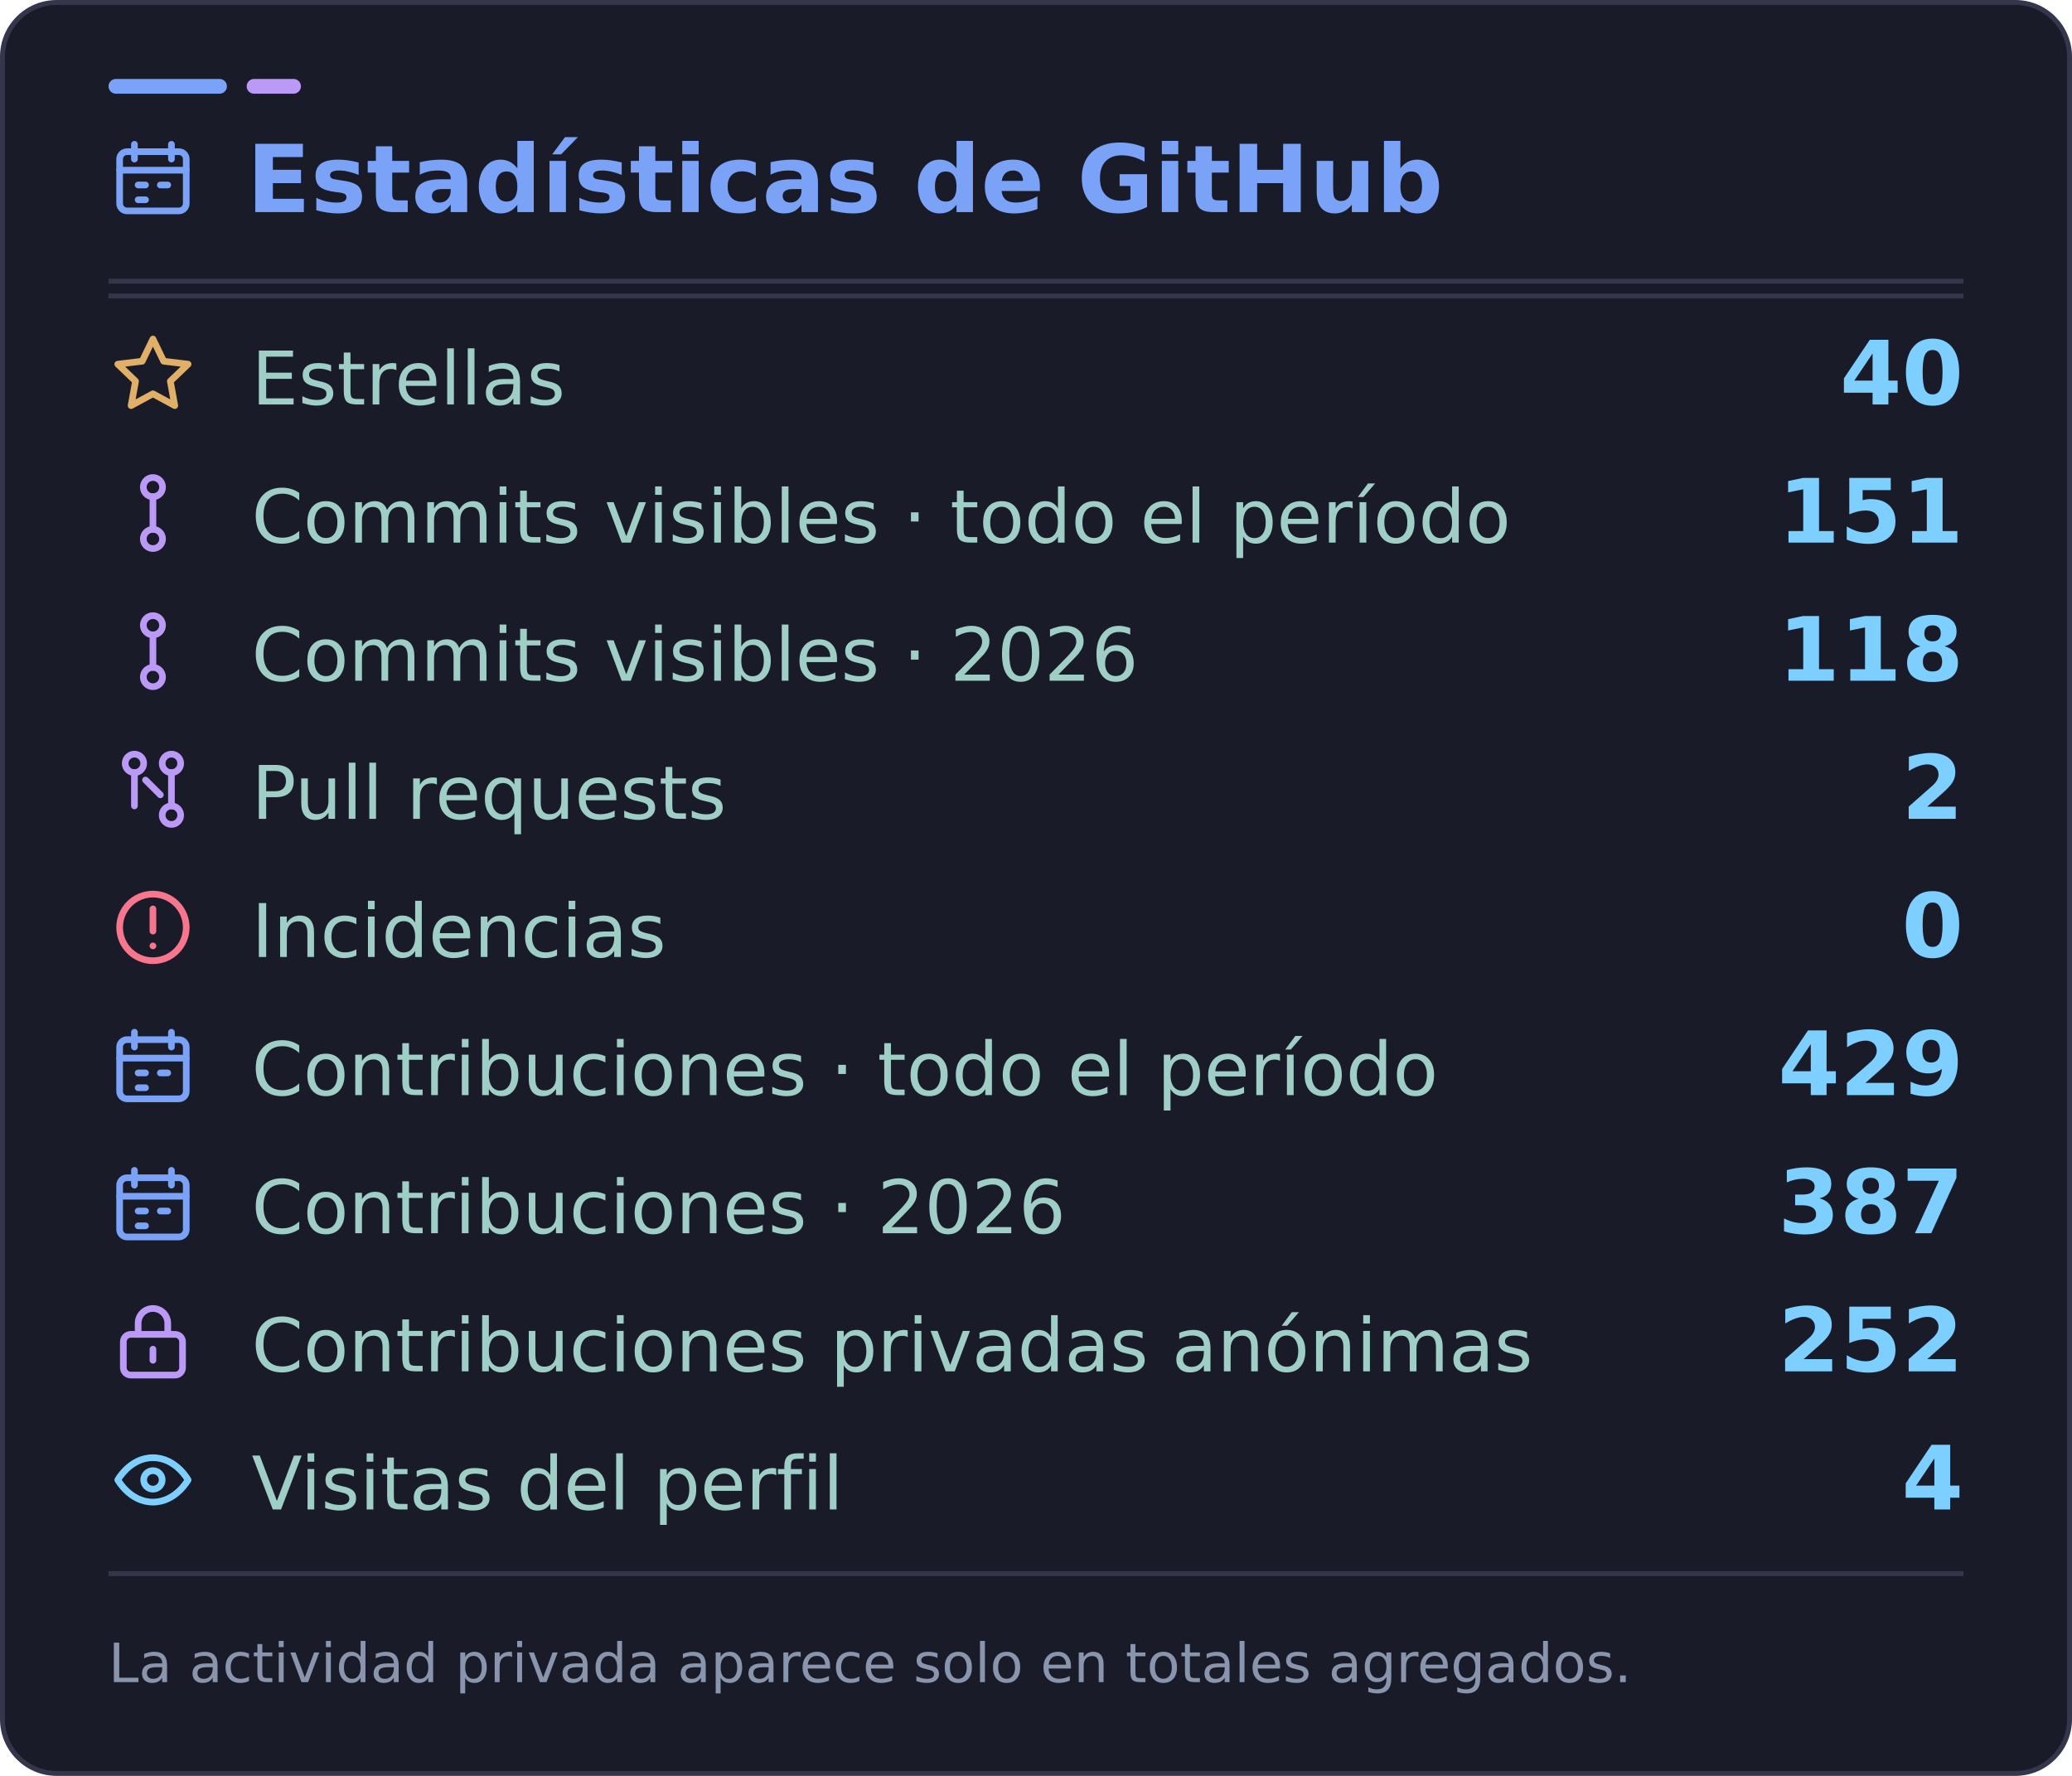
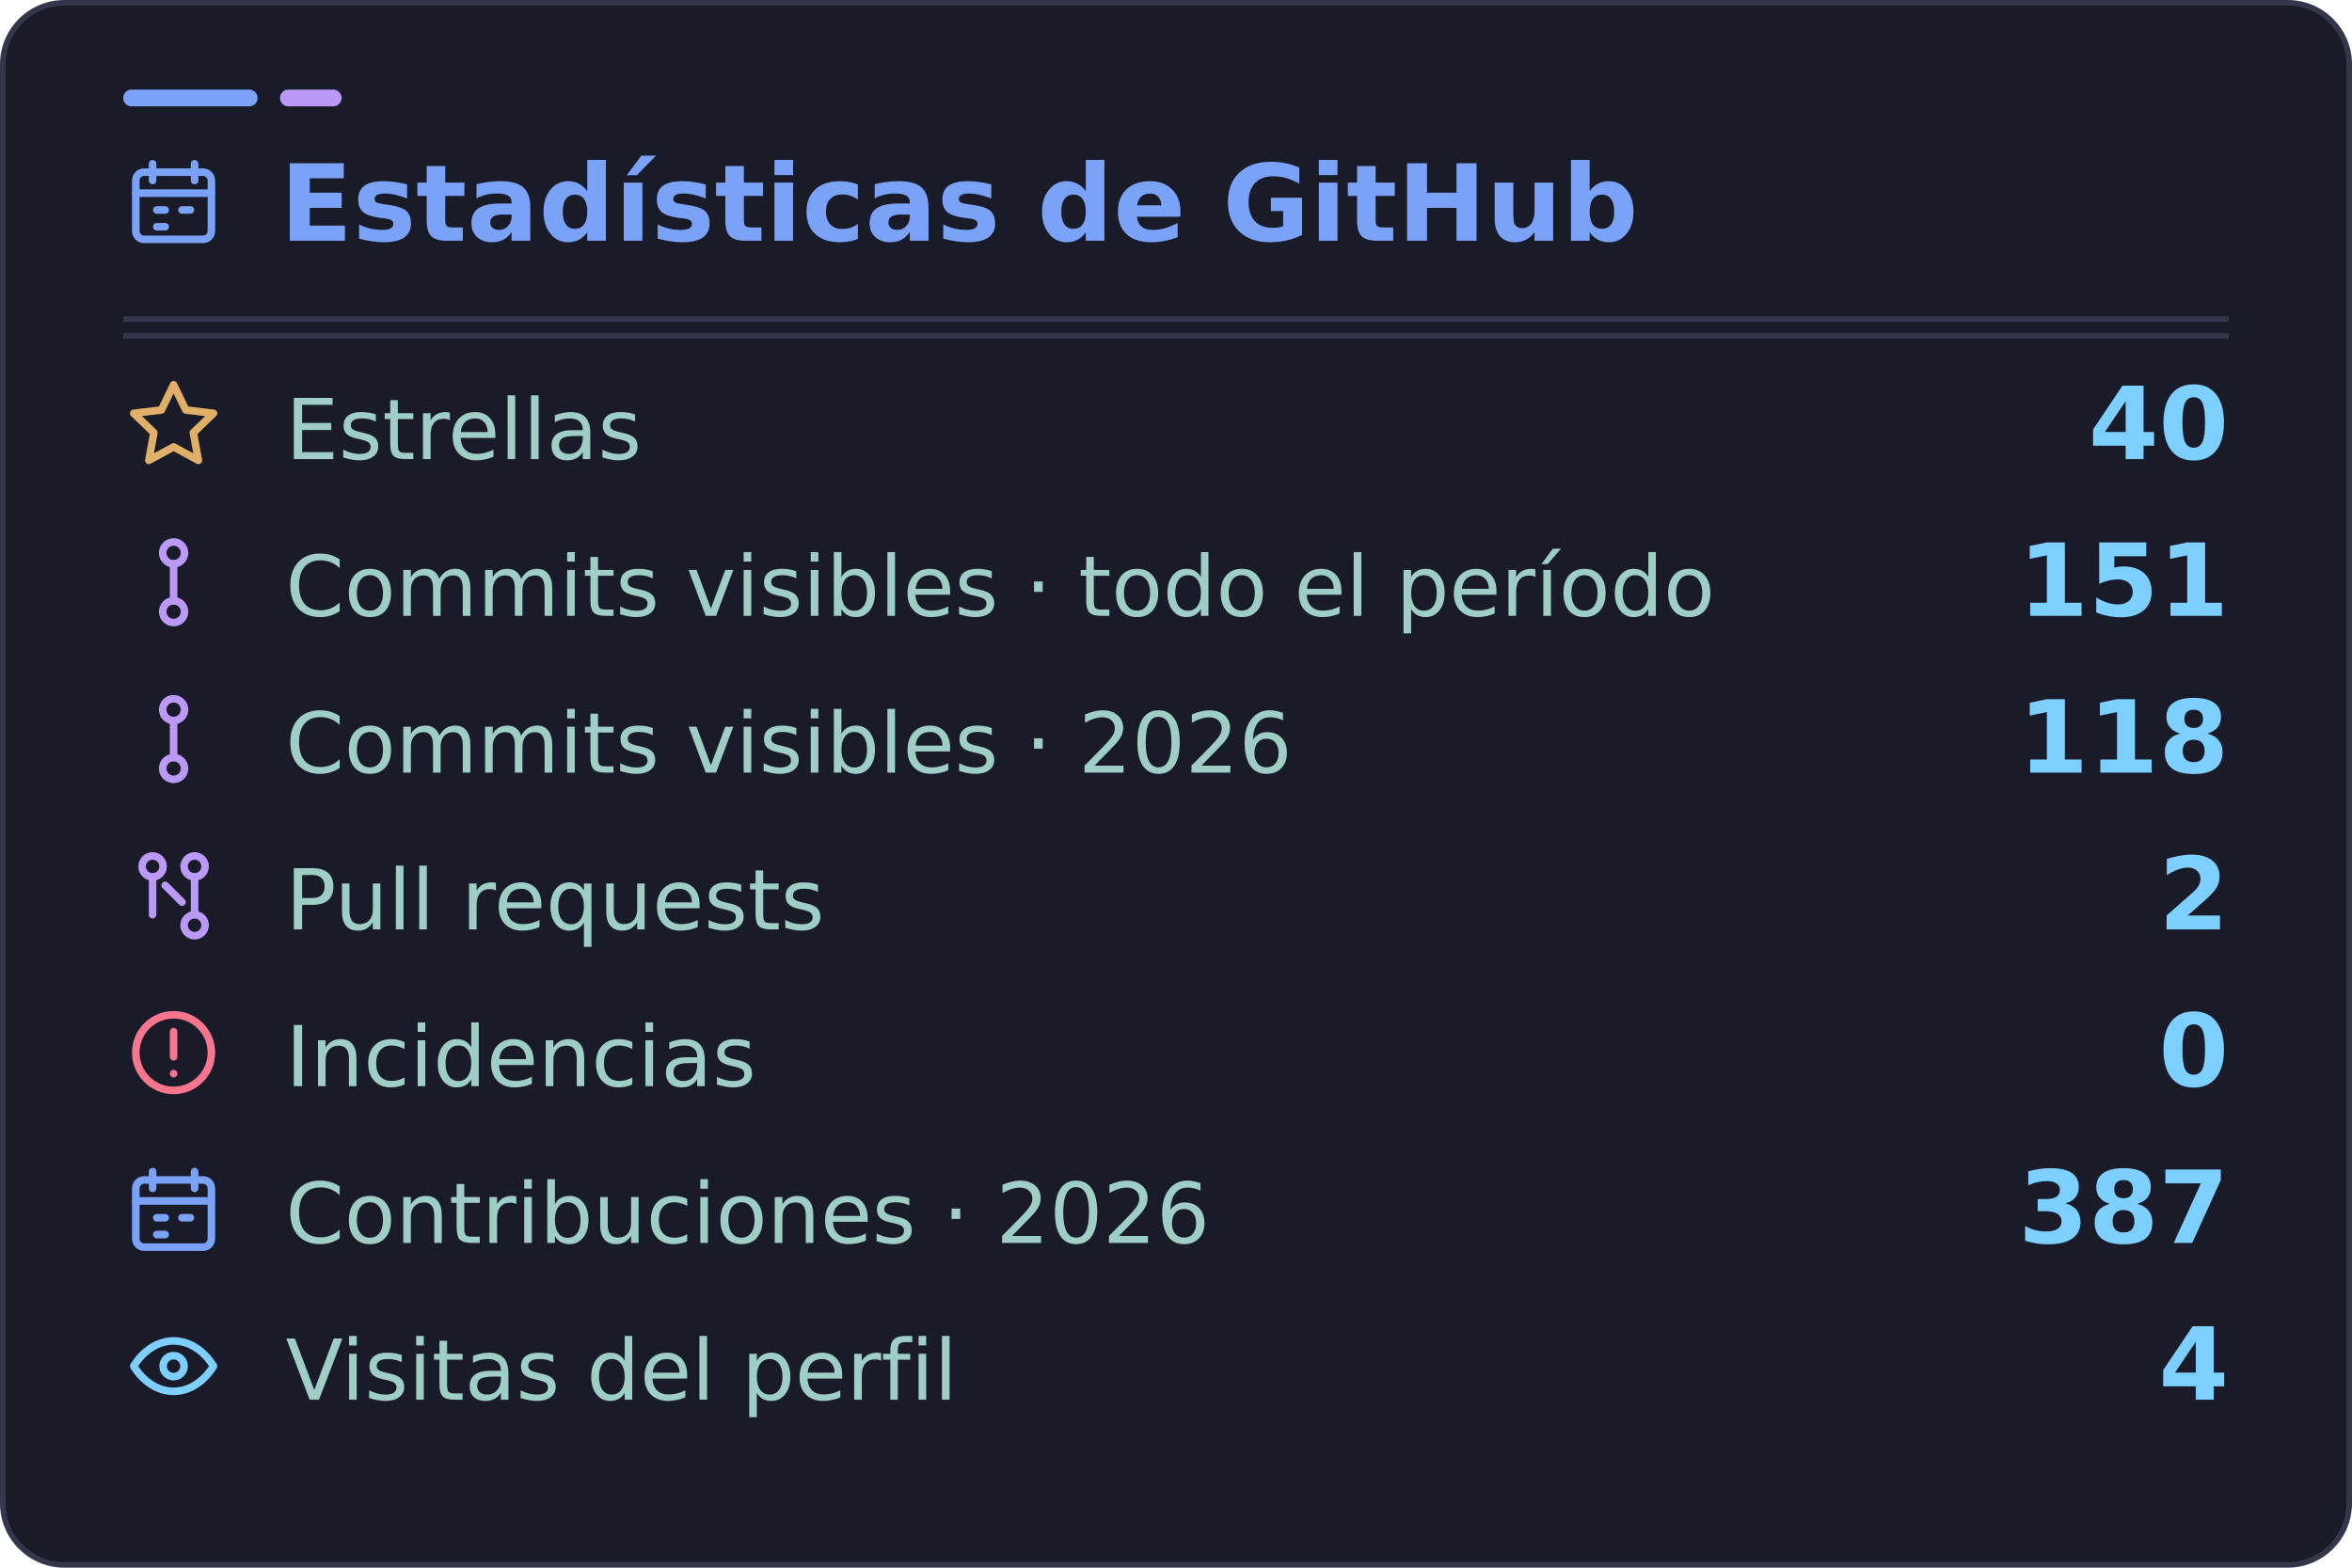
- <svg xmlns="http://www.w3.org/2000/svg" width="420" height="360" viewBox="0 0 420 360" role="img" aria-labelledby="title desc" data-visits="4">
-   <rect x="0.5" y="0.5" width="419" height="359" rx="11" fill="#1a1b28" stroke="#34364c" />
+ <svg xmlns="http://www.w3.org/2000/svg" width="420" height="280" viewBox="0 0 420 280" role="img" aria-labelledby="title desc" data-visits="4">
+   <rect x="0.5" y="0.5" width="419" height="279" rx="11" fill="#1a1b28" stroke="#34364c" />
  <rect x="22" y="16" width="24" height="3" rx="1.5" fill="#7aa2f7" />
  <rect x="50" y="16" width="11" height="3" rx="1.5" fill="#bb9af7" />
  <path d="M22 60H398" stroke="#34364c" />
  <g font-family="DejaVu Sans, Segoe UI, Arial, sans-serif">
    <svg x="22" y="27" width="18" height="18" viewBox="0 0 24 24" fill="none" stroke="#7aa2f7" stroke-width="1.8" stroke-linecap="round" stroke-linejoin="round" aria-hidden="true">
      <rect x="3" y="5" width="18" height="16" rx="2" />
      <path d="M7 3v4m10-4v4M3 10h18m-13 4h2m4 0h2m-8 4h2" />
    </svg>
    <text x="50" y="43" fill="#7aa2f7" font-size="19" font-weight="700">Estadísticas de GitHub</text>
    <path d="M22 57H398" stroke="#34364c" />
    <svg x="22" y="67" width="18" height="18" viewBox="0 0 24 24" fill="none" stroke="#e0af68" stroke-width="1.8" stroke-linecap="round" stroke-linejoin="round" aria-hidden="true">
      <path d="m12 2.3 2.9 6 6.6.8-4.8 4.6 1.2 6.6-5.9-3.2-5.9 3.2 1.2-6.6-4.8-4.6 6.6-.8 2.9-6Z" />
    </svg>
    <text x="51" y="82" fill="#9ecec5" font-size="15">Estrellas</text>
    <text x="398" y="82" text-anchor="end" fill="#7dcfff" font-size="18" font-weight="700">40</text>
    <svg x="22" y="95" width="18" height="18" viewBox="0 0 24 24" fill="none" stroke="#bb9af7" stroke-width="1.8" stroke-linecap="round" stroke-linejoin="round" aria-hidden="true">
      <circle cx="12" cy="5" r="2.6" />
      <circle cx="12" cy="19" r="2.6" />
      <path d="M12 7.6v8.8" />
    </svg>
    <text x="51" y="110" fill="#9ecec5" font-size="15">Commits visibles · todo el período</text>
    <text x="398" y="110" text-anchor="end" fill="#7dcfff" font-size="18" font-weight="700">151</text>
    <svg x="22" y="123" width="18" height="18" viewBox="0 0 24 24" fill="none" stroke="#bb9af7" stroke-width="1.8" stroke-linecap="round" stroke-linejoin="round" aria-hidden="true">
      <circle cx="12" cy="5" r="2.6" />
      <circle cx="12" cy="19" r="2.6" />
      <path d="M12 7.6v8.8" />
    </svg>
    <text x="51" y="138" fill="#9ecec5" font-size="15">Commits visibles · 2026</text>
    <text x="398" y="138" text-anchor="end" fill="#7dcfff" font-size="18" font-weight="700">118</text>
    <svg x="22" y="151" width="18" height="18" viewBox="0 0 24 24" fill="none" stroke="#bb9af7" stroke-width="1.8" stroke-linecap="round" stroke-linejoin="round" aria-hidden="true">
      <circle cx="7" cy="5" r="2.5" />
      <circle cx="17" cy="19" r="2.5" />
      <circle cx="17" cy="5" r="2.5" />
      <path d="M7 7.5v9m10-9v9m-7-7 4 4" />
    </svg>
    <text x="51" y="166" fill="#9ecec5" font-size="15">Pull requests</text>
    <text x="398" y="166" text-anchor="end" fill="#7dcfff" font-size="18" font-weight="700">2</text>
    <svg x="22" y="179" width="18" height="18" viewBox="0 0 24 24" fill="none" stroke="#f7768e" stroke-width="1.8" stroke-linecap="round" stroke-linejoin="round" aria-hidden="true">
      <circle cx="12" cy="12" r="9" />
      <path d="M12 7v6m0 4h.01" />
    </svg>
    <text x="51" y="194" fill="#9ecec5" font-size="15">Incidencias</text>
    <text x="398" y="194" text-anchor="end" fill="#7dcfff" font-size="18" font-weight="700">0</text>
    <svg x="22" y="207" width="18" height="18" viewBox="0 0 24 24" fill="none" stroke="#7aa2f7" stroke-width="1.8" stroke-linecap="round" stroke-linejoin="round" aria-hidden="true">
      <rect x="3" y="5" width="18" height="16" rx="2" />
      <path d="M7 3v4m10-4v4M3 10h18m-13 4h2m4 0h2m-8 4h2" />
    </svg>
-     <text x="51" y="222" fill="#9ecec5" font-size="15">Contribuciones · todo el período</text>
-     <text x="398" y="222" text-anchor="end" fill="#7dcfff" font-size="18" font-weight="700">429</text>
-     <svg x="22" y="235" width="18" height="18" viewBox="0 0 24 24" fill="none" stroke="#7aa2f7" stroke-width="1.8" stroke-linecap="round" stroke-linejoin="round" aria-hidden="true">
-       <rect x="3" y="5" width="18" height="16" rx="2" />
-       <path d="M7 3v4m10-4v4M3 10h18m-13 4h2m4 0h2m-8 4h2" />
-     </svg>
-     <text x="51" y="250" fill="#9ecec5" font-size="15">Contribuciones · 2026</text>
-     <text x="398" y="250" text-anchor="end" fill="#7dcfff" font-size="18" font-weight="700">387</text>
-     <svg x="22" y="263" width="18" height="18" viewBox="0 0 24 24" fill="none" stroke="#bb9af7" stroke-width="1.8" stroke-linecap="round" stroke-linejoin="round" aria-hidden="true">
-       <rect x="4" y="10" width="16" height="11" rx="2" />
-       <path d="M8 10V7a4 4 0 0 1 8 0v3m-4 4v3" />
-     </svg>
-     <text x="51" y="278" fill="#9ecec5" font-size="15">Contribuciones privadas anónimas</text>
-     <text x="398" y="278" text-anchor="end" fill="#7dcfff" font-size="18" font-weight="700">252</text>
-     <svg x="22" y="291" width="18" height="18" viewBox="0 0 24 24" fill="none" stroke="#7dcfff" stroke-width="1.8" stroke-linecap="round" stroke-linejoin="round" aria-hidden="true">
+     <text x="51" y="222" fill="#9ecec5" font-size="15">Contribuciones · 2026</text>
+     <text x="398" y="222" text-anchor="end" fill="#7dcfff" font-size="18" font-weight="700">387</text>
+     <svg x="22" y="235" width="18" height="18" viewBox="0 0 24 24" fill="none" stroke="#7dcfff" stroke-width="1.8" stroke-linecap="round" stroke-linejoin="round" aria-hidden="true">
      <path d="M2.5 12s3.3-6 9.5-6 9.5 6 9.5 6-3.3 6-9.5 6-9.5-6-9.5-6Z" />
      <circle cx="12" cy="12" r="2.5" />
    </svg>
-     <text x="51" y="306" fill="#9ecec5" font-size="15">Visitas del perfil</text>
-     <text id="visits-value" x="398" y="306" text-anchor="end" fill="#7dcfff" font-size="18" font-weight="700">4</text>
-     <path d="M22 319H398" stroke="#34364c" />
-     <text x="22" y="341" fill="#8994ad" font-size="11">La actividad privada aparece solo en totales agregados.</text>
+     <text x="51" y="250" fill="#9ecec5" font-size="15">Visitas del perfil</text>
+     <text id="visits-value" x="398" y="250" text-anchor="end" fill="#7dcfff" font-size="18" font-weight="700">4</text>
  </g>
</svg>
